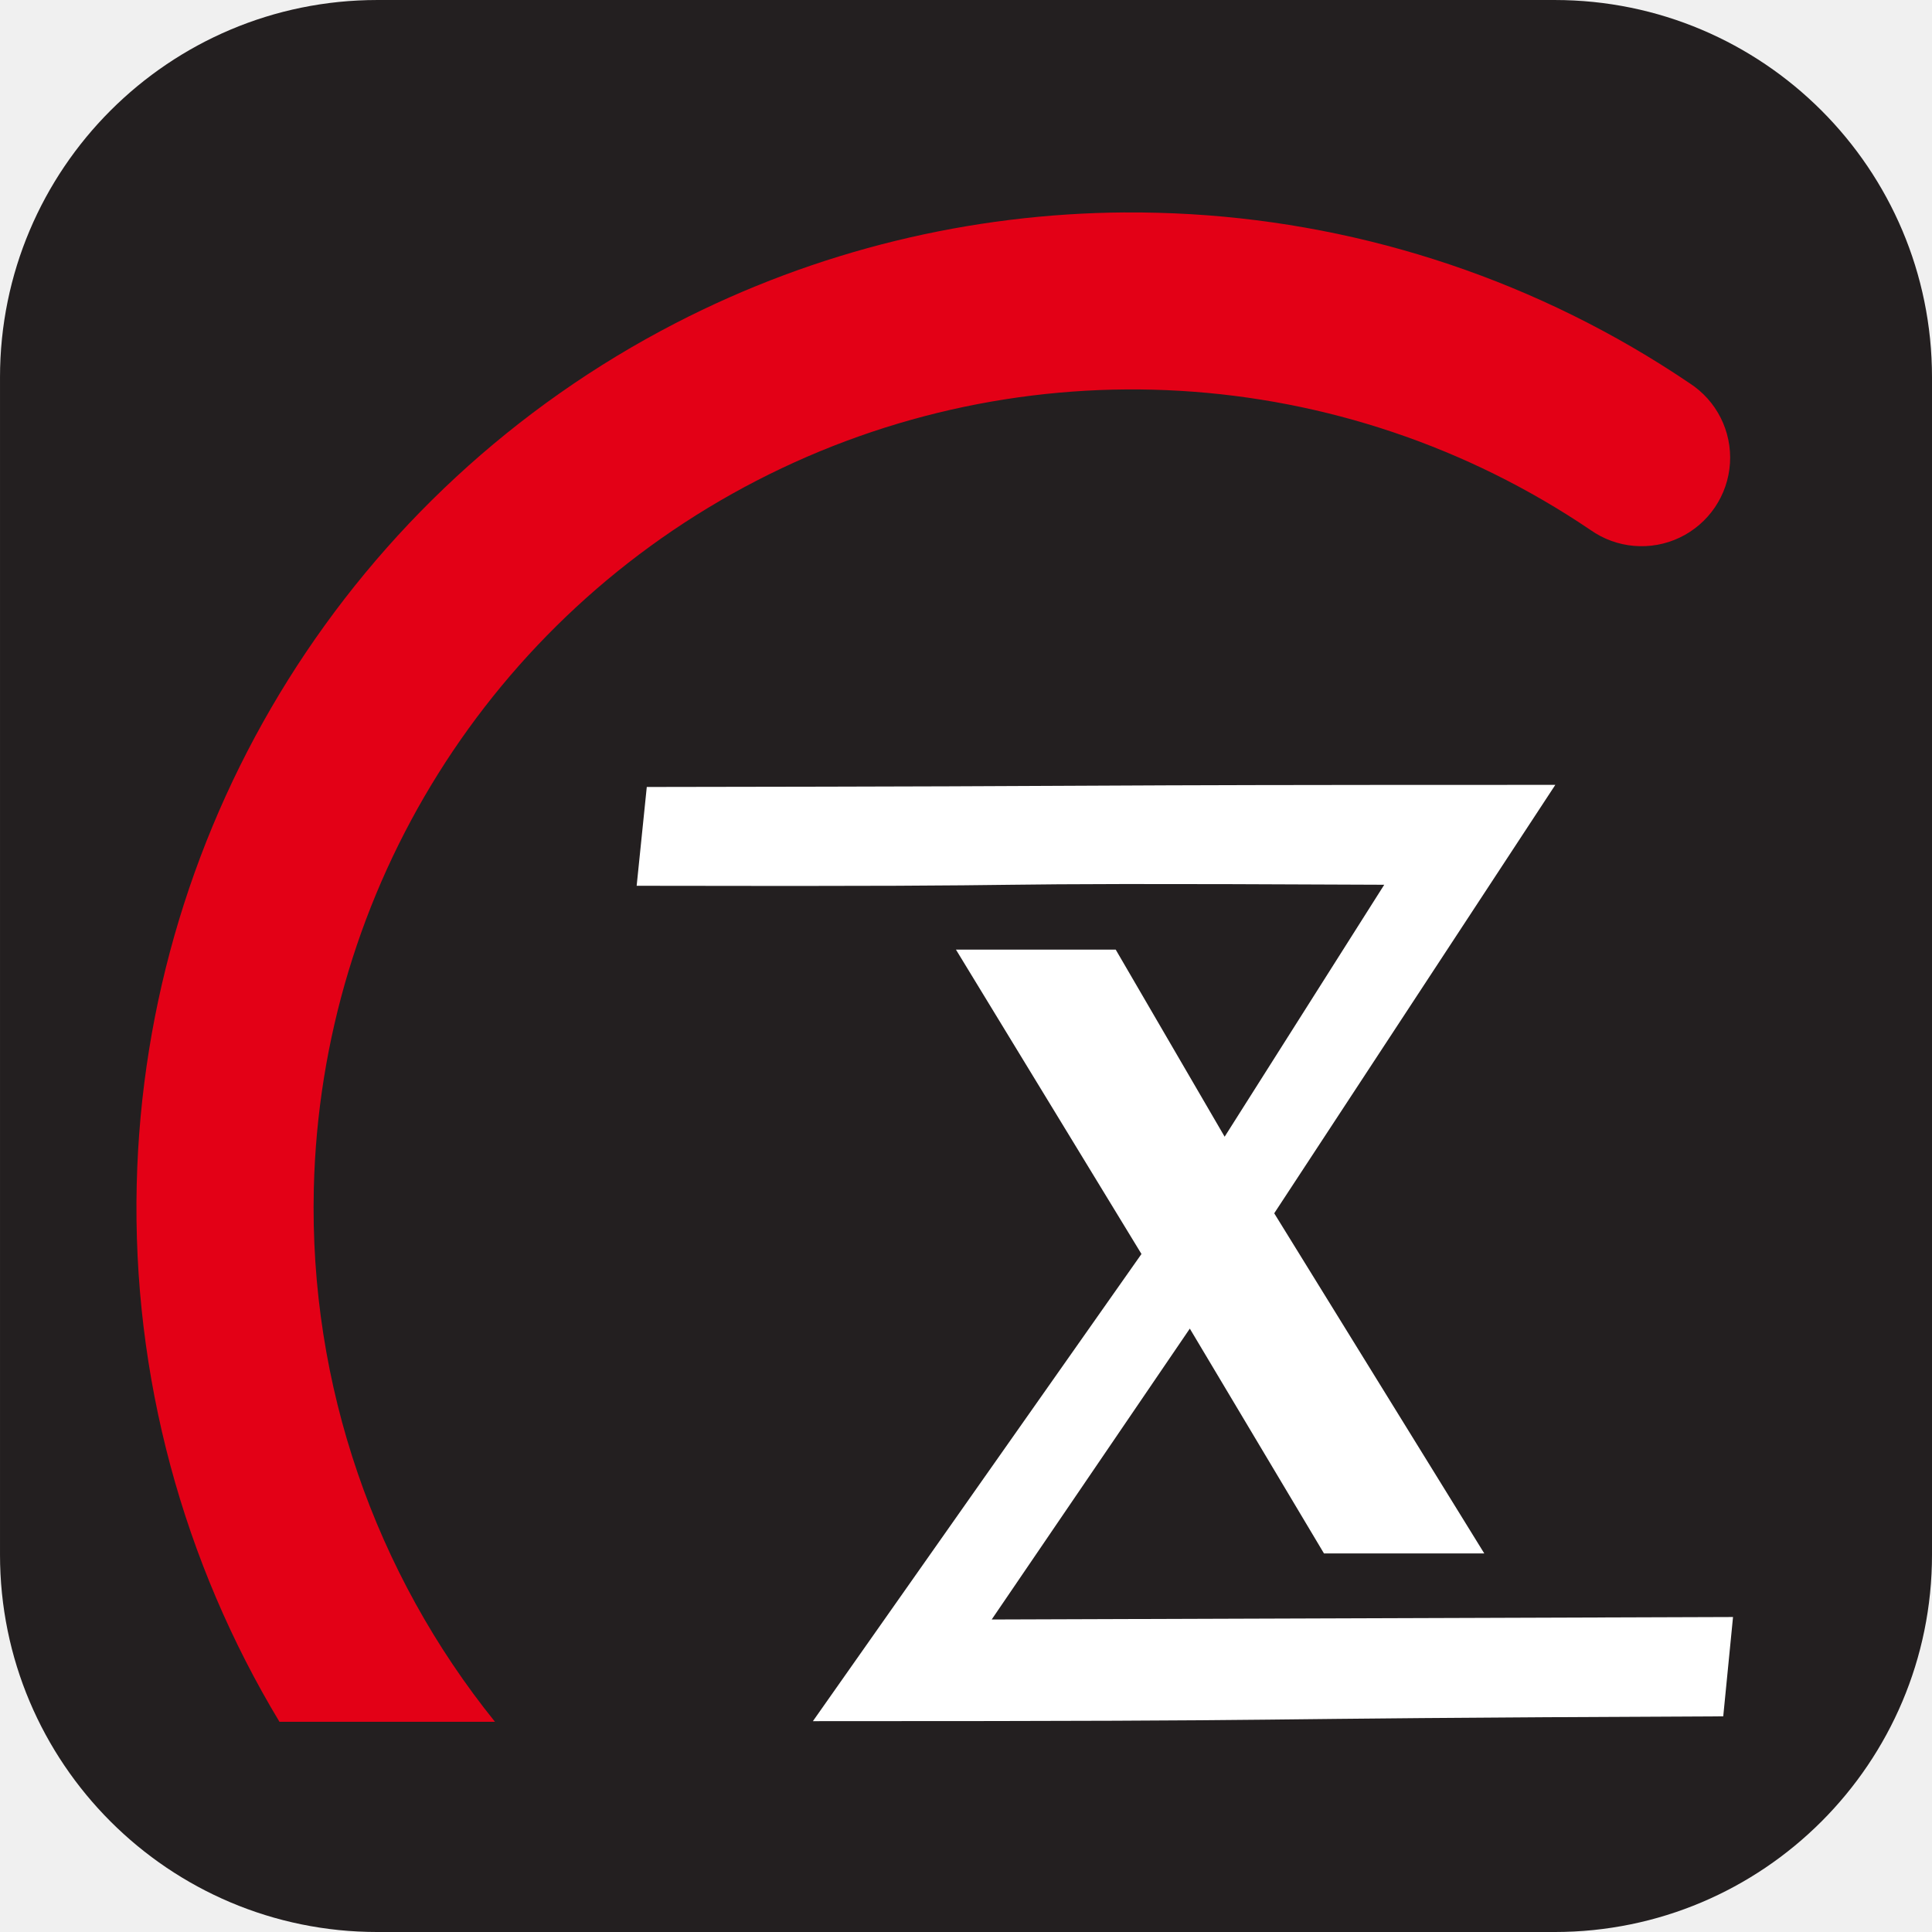
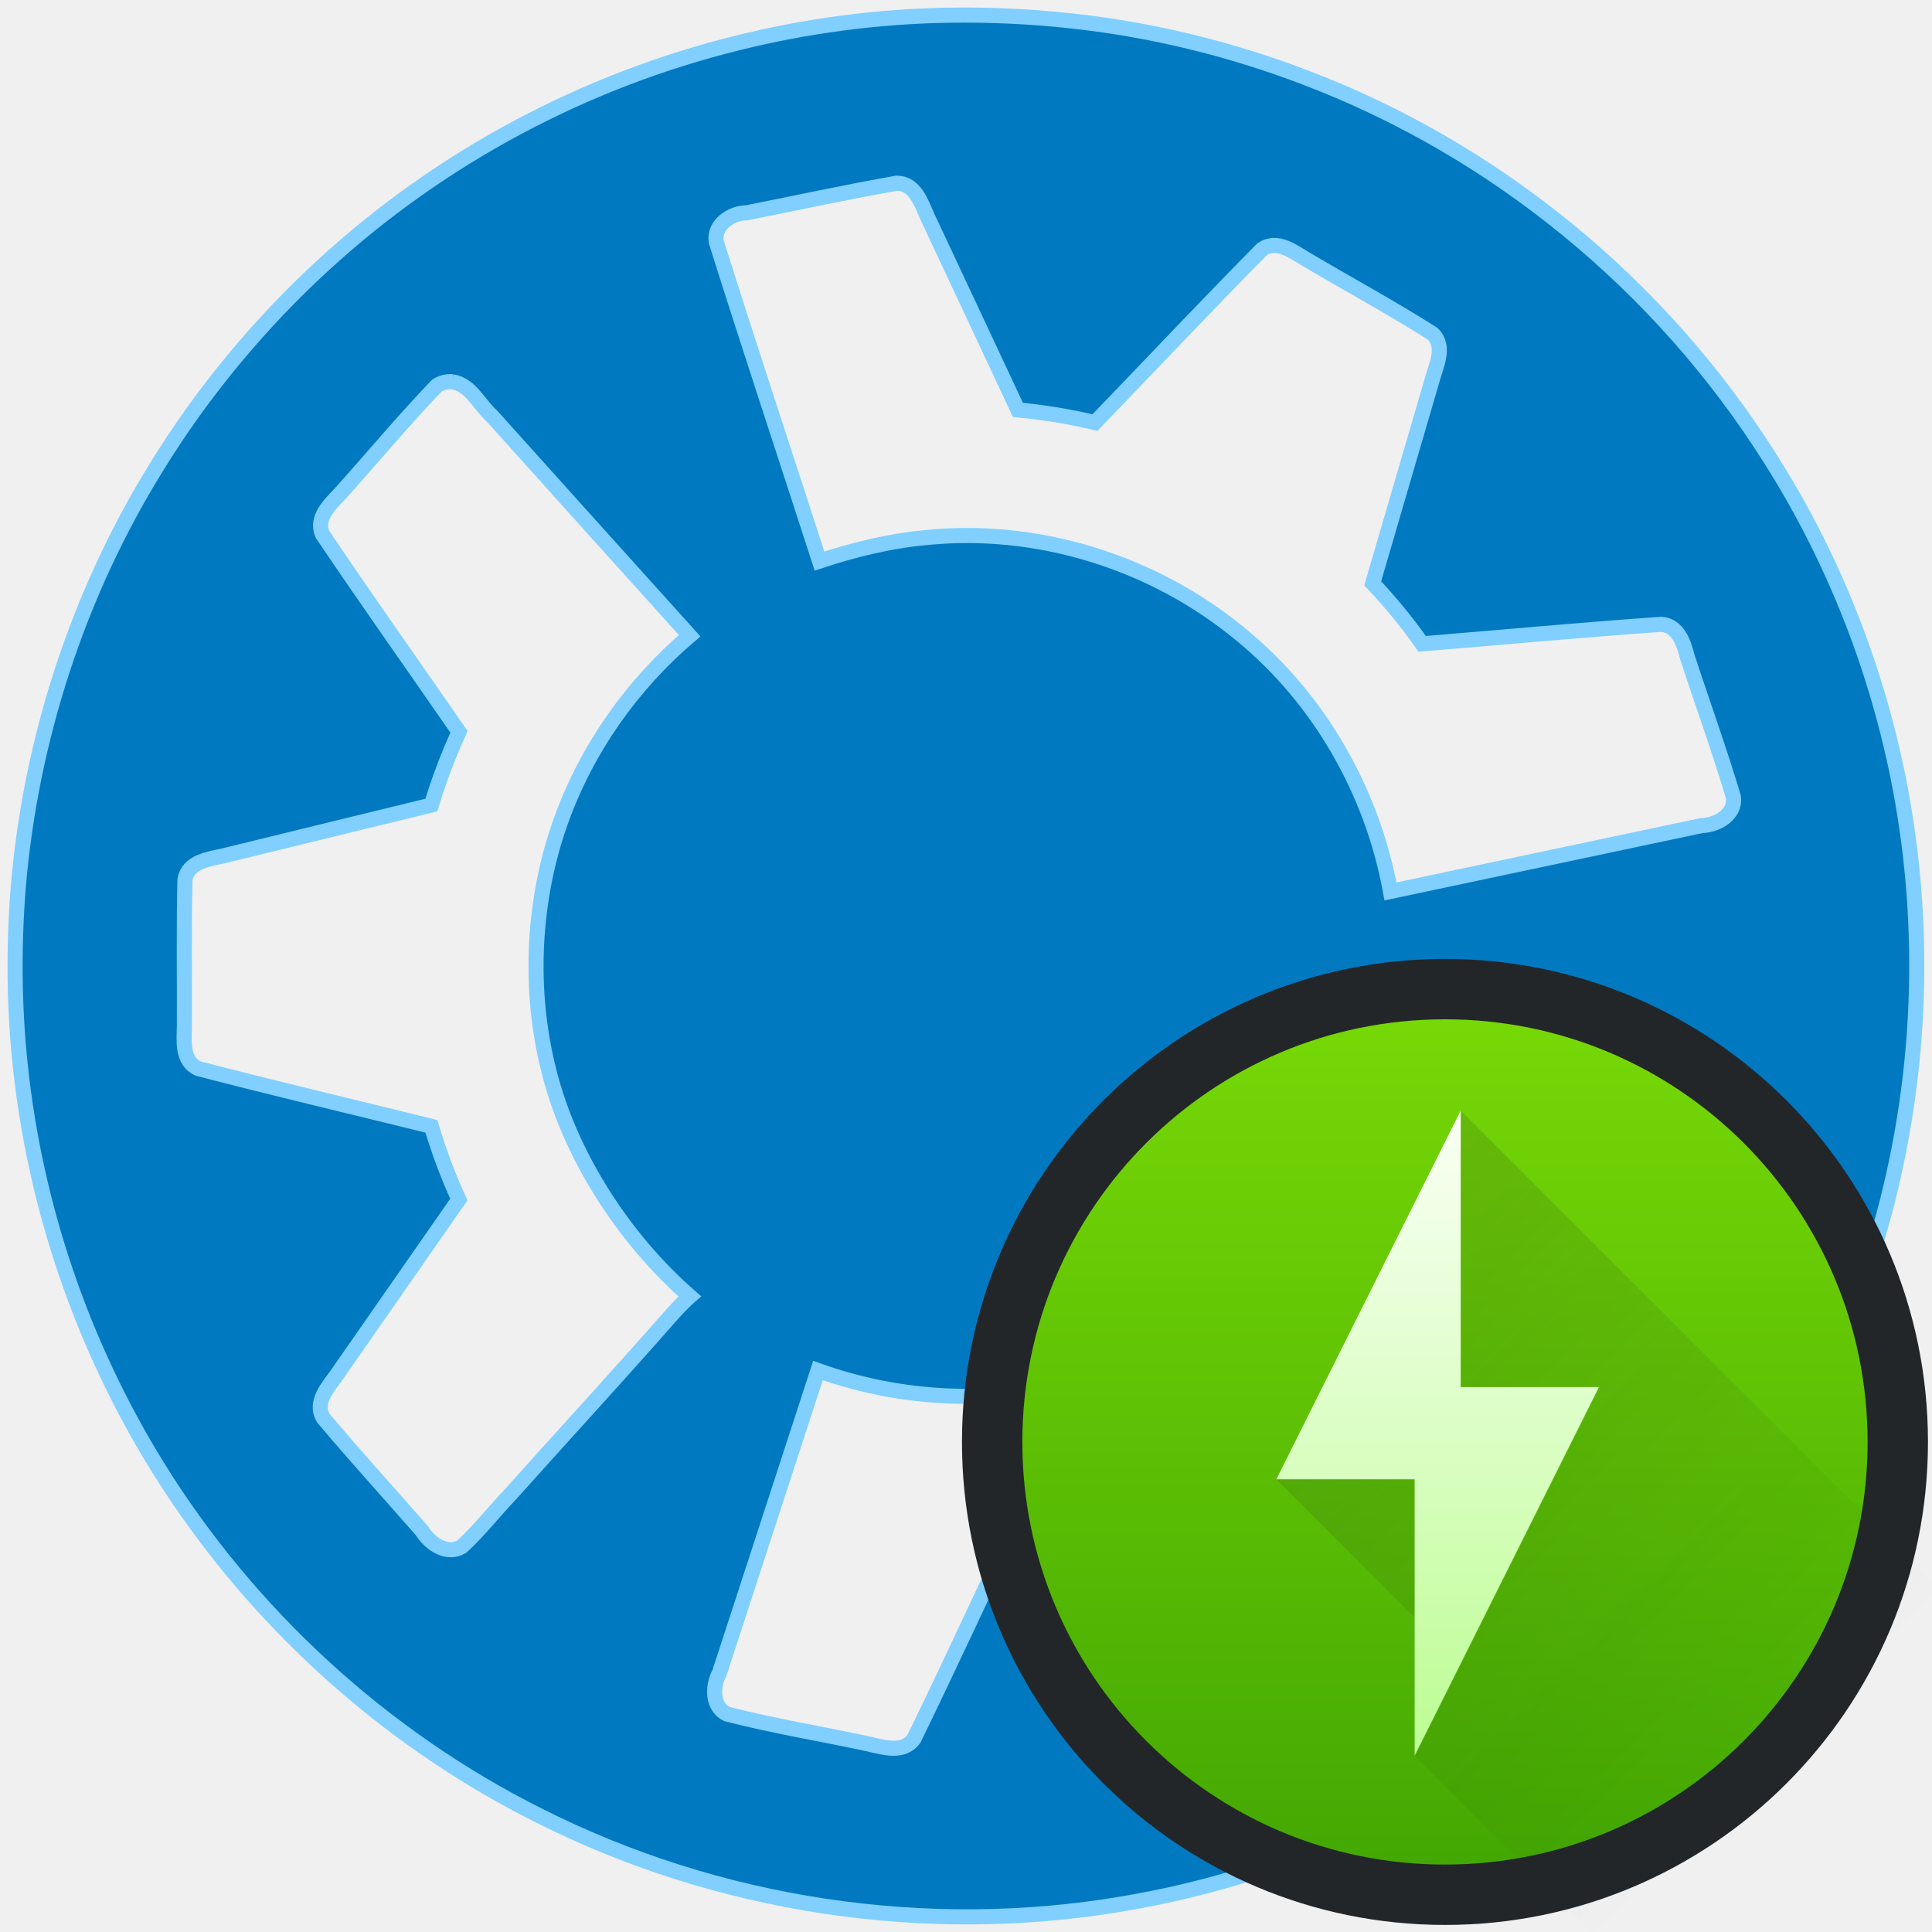
- <svg xmlns="http://www.w3.org/2000/svg" id="svg1331" version="1.1" viewBox="0 0 67.733 67.733" height="256" width="256">
-   <defs id="defs1325" />
-   <g transform="translate(-298.1608,-265.0458)" id="layer1">
-     <rect rx="13.229" ry="13.229" y="265.046" x="298.161" height="67.733" width="67.733" id="rect883" style="opacity:1;fill:#231f20;fill-opacity:1;stroke:none;stroke-width:9.992;stroke-linecap:square;stroke-linejoin:round;stroke-miterlimit:4;stroke-dasharray:none;stroke-opacity:1" />
-     <path id="path968-5" d="m 337.6,272.493 c -5.393,0.037 -10.795,1.323 -15.755,3.882 -11.339,5.85 -18.589,17.436 -18.891,30.192 -0.16,6.747 1.64,13.26 5.004,18.842 h 7.556 c -4.194,-5.199 -6.515,-11.792 -6.351,-18.695 0.248,-10.496 6.198,-20.006 15.529,-24.82 9.331,-4.814 20.53,-4.151 29.227,1.731 a 3.105,3.105 0 1 0 3.478,-5.143 c -5.285,-3.574 -11.338,-5.563 -17.487,-5.927 -0.769,-0.045 -1.539,-0.066 -2.309,-0.061 z" style="color:#000000;font-style:normal;font-variant:normal;font-weight:normal;font-stretch:normal;font-size:medium;line-height:normal;font-family:sans-serif;font-variant-ligatures:normal;font-variant-position:normal;font-variant-caps:normal;font-variant-numeric:normal;font-variant-alternates:normal;font-feature-settings:normal;text-indent:0;text-align:start;text-decoration:none;text-decoration-line:none;text-decoration-style:solid;text-decoration-color:#000000;letter-spacing:normal;word-spacing:normal;text-transform:none;writing-mode:lr-tb;direction:ltr;text-orientation:mixed;dominant-baseline:auto;baseline-shift:baseline;text-anchor:start;white-space:normal;shape-padding:0;clip-rule:nonzero;display:inline;overflow:visible;visibility:visible;opacity:1;isolation:auto;mix-blend-mode:normal;color-interpolation:sRGB;color-interpolation-filters:linearRGB;solid-color:#000000;solid-opacity:1;vector-effect:none;fill:#e30016;fill-opacity:1;fill-rule:nonzero;stroke:none;stroke-width:2.646;stroke-linecap:round;stroke-linejoin:miter;stroke-miterlimit:4;stroke-dasharray:none;stroke-dashoffset:0;stroke-opacity:1;color-rendering:auto;image-rendering:auto;shape-rendering:auto;text-rendering:auto;enable-background:accumulate" />
-     <path id="path970-8" d="m 352.688,292.562 c -19.847,0 -12.005,0.048 -31.852,0.074 l -0.355,3.464 c 17.889,0.04 8.335,-0.122 26.209,-0.036 l -5.595,8.833 -3.819,-6.559 h -5.601 l 6.504,10.671 -11.519,16.378 c 19.848,0 12.067,-0.086 31.915,-0.169 0.113,-1.162 0.23,-2.32 0.343,-3.482 l -25.99,0.087 6.946,-10.198 4.703,7.881 h 5.62 l -7.364,-11.924 z" style="color:#000000;font-style:normal;font-variant:normal;font-weight:normal;font-stretch:normal;font-size:medium;line-height:normal;font-family:sans-serif;font-variant-ligatures:normal;font-variant-position:normal;font-variant-caps:normal;font-variant-numeric:normal;font-variant-alternates:normal;font-feature-settings:normal;text-indent:0;text-align:start;text-decoration:none;text-decoration-line:none;text-decoration-style:solid;text-decoration-color:#000000;letter-spacing:normal;word-spacing:normal;text-transform:none;writing-mode:lr-tb;direction:ltr;text-orientation:mixed;dominant-baseline:auto;baseline-shift:baseline;text-anchor:start;white-space:normal;shape-padding:0;clip-rule:nonzero;display:inline;overflow:visible;visibility:visible;opacity:1;isolation:auto;mix-blend-mode:normal;color-interpolation:sRGB;color-interpolation-filters:linearRGB;solid-color:#000000;solid-opacity:1;vector-effect:none;fill:#ffffff;fill-opacity:1;fill-rule:nonzero;stroke:none;stroke-width:2.646;stroke-linecap:butt;stroke-linejoin:miter;stroke-miterlimit:4;stroke-dasharray:none;stroke-dashoffset:0;stroke-opacity:1;color-rendering:auto;image-rendering:auto;shape-rendering:auto;text-rendering:auto;enable-background:accumulate" />
-   </g>
+ <svg xmlns="http://www.w3.org/2000/svg" data-name="Layer 3" version="1.1" viewBox="0 0 128 128">
+   <defs>
+     <linearGradient id="linearGradient4320" x2="0" y1="538.798" y2="524.798" gradientTransform="matrix(3.05357,0,0,3.053568,-1126.397,-1528.929)" gradientUnits="userSpaceOnUse">
+       <stop stop-color="#bcfd93" offset="0" />
+       <stop stop-color="#fafff5" offset="1" />
+     </linearGradient>
+     <linearGradient id="linearGradient4210" x1="9" x2="23" y1="9" y2="23" gradientTransform="matrix(3.05357,0,0,3.053568,47.91875,46.09505)" gradientUnits="userSpaceOnUse">
+       <stop stop-color="#292c2f" offset="0" />
+       <stop stop-opacity="0" offset="1" />
+     </linearGradient>
+     <linearGradient id="linearGradient4149" x2="0" y1="545.798" y2="517.798" gradientTransform="matrix(2.142857,0,0,2.142855,-762.6341,-1044.034)" gradientUnits="userSpaceOnUse">
+       <stop stop-color="#42a603" offset="0" />
+       <stop stop-color="#78da06" offset="1" />
+     </linearGradient>
+   </defs>
+   <path d="m62.862 1.007c-4.711 0.076-9.424 0.699-13.978 1.834-10.164 2.504-19.622 7.555-27.35 14.616-4.27 3.902-8.095 8.488-11.149 13.462-5.196 8.369-8.368 18.088-9.183 27.949-0.301 3.853-0.274 7.861 0.142 11.732 0.989 9.369 4.115 18.527 9.089 26.565 6.058 9.787 14.901 17.926 25.25 23.108 11.851 5.987 25.684 8.1 38.828 5.839 9.889-1.674 19.553-5.808 27.557-11.921 12.164-9.189 20.737-22.843 23.693-37.792 1.48-7.395 1.622-15.071 0.429-22.474-1.327-8.309-4.404-16.479-8.92-23.561-7.23-11.466-18.2-20.476-30.894-25.268-4.946-1.885-10.126-3.135-15.329-3.703-2.732-0.304-5.425-0.426-8.185-0.387zm-3.439 11.129c1.202 0.012 1.609 1.3 2.011 2.205 2.01 4.268 4.002 8.545 6.005 12.816 1.718 0.161 3.425 0.442 5.104 0.842 3.685-3.822 7.328-7.693 11.057-11.469 0.996-0.708 2.08 0.145 2.939 0.652 2.787 1.649 5.647 3.195 8.375 4.928 0.894 0.881 0.204 2.135-0.051 3.135-1.306 4.468-2.612 8.936-3.918 13.404 1.187 1.255 2.285 2.594 3.279 4.008 5.282-0.43 10.567-0.926 15.85-1.295 1.122 0.086 1.492 1.277 1.724 2.191 1.011 3.095 2.126 6.158 3.051 9.278 0.127 1.158-1.103 1.839-2.114 1.866-6.87 1.454-13.741 2.907-20.611 4.363-1.204-6.601-4.716-12.781-9.93-17.033-5.786-4.79-13.494-7.191-20.945-6.4-2.372 0.223-4.697 0.8-6.955 1.546-2.281-7.056-4.619-14.094-6.844-21.164-0.167-1.133 1.01-1.909 2.028-1.912 3.314-0.654 6.621-1.38 9.945-1.961zm-29.459 13.158c1.238 0.196 1.759 1.5 2.617 2.257 4.365 4.86 8.735 9.717 13.111 14.568-3.808 3.239-6.782 7.452-8.49 12.154-1.903 5.237-2.225 11.235-0.828 16.709 1.403 5.599 4.983 11.111 9.327 14.906 0 0-0.467 0.403-1.14 1.147-3.505 4.001-7.126 7.923-10.675 11.892-1.111 1.165-2.112 2.454-3.289 3.543-0.998 0.59-2.116-0.201-2.644-1.055-2.175-2.487-4.404-4.934-6.53-7.459-0.625-1.05 0.317-2.062 0.895-2.875l8.082-11.609c-0.721-1.572-1.325-3.196-1.822-4.852-5.151-1.276-10.324-2.489-15.455-3.828-1.104-0.505-0.917-1.864-0.906-2.857 0.016-3.226-0.043-6.46 0.039-9.682 0.238-1.181 1.585-1.34 2.556-1.552 4.588-1.129 9.179-2.242 13.768-3.364 0.499-1.655 1.11-3.277 1.832-4.848-3.013-4.361-6.086-8.687-9.043-13.082-0.493-1.106 0.524-2.02 1.207-2.743 2.121-2.371 4.167-4.822 6.366-7.116 0.301-0.194 0.667-0.292 1.023-0.254zm62.6 43.764c7.127 1.546 14.277 2.998 21.393 4.588 0.489 0.104 0.48 0.86 1.045 0.719 0.313 0.24-0.298 1.084-0.349 1.563-1.127 3.329-2.205 6.681-3.395 9.983-0.597 1.033-1.914 0.77-2.893 0.657-4.716-0.393-9.431-0.801-14.146-1.2-0.996 1.413-2.091 2.756-3.285 4.006 1.467 5.107 3.029 10.193 4.414 15.318 0.086 1.244-1.236 1.741-2.119 2.252-2.805 1.578-5.558 3.277-8.407 4.759-1.209 0.34-1.956-0.894-2.692-1.612-3.224-3.363-6.448-6.727-9.672-10.09-1.681 0.401-3.389 0.681-5.109 0.842-2.264 4.785-4.478 9.601-6.797 14.355-0.715 0.992-2.029 0.566-3.01 0.344-3.126-0.676-6.302-1.187-9.392-1.987-1.006-0.511-0.948-1.864-0.482-2.73 2.175-6.675 4.35-13.35 6.524-20.025 6.116 2.202 13.045 2.315 19.139 0.137 7.386-2.565 13.652-8.251 16.743-15.454 0.922-2.088 1.563-4.292 2.001-6.53 0.163 0.035 0.327 0.07 0.49 0.105z" fill="#0079c1" stroke="#80cfff" />
+   <rect x="65.733" y="65.532" width="60" height="60" rx="30" fill="url(#linearGradient4149)" stroke-width="2.143" />
+   <path d="m96.776 73.577v18.321h0.346v2.517l-12.56 3.59 9.161 9.161v9.161l18.476 18.476c5.001-1.927 9.531-4.769 13.413-8.308 6e-3 -6e-3 0.012-0.012 0.018-0.018 2.11-1.926 4.015-4.065 5.702-6.381 0.012-0.015 0.025-0.027 0.036-0.042 0.015-0.019 0.021-0.041 0.036-0.06 0.368-0.509 0.751-1.007 1.097-1.533l-0.06-0.06c1.23-1.869 2.364-3.806 3.292-5.869z" fill="url(#linearGradient4210)" fill-rule="evenodd" opacity=".2" stroke-width="3.054" />
+   <path d="m96.776 73.577-12.214 24.429h9.161v18.321l12.214-24.429h-9.161z" fill="url(#linearGradient4320)" fill-rule="evenodd" stroke-width="3.054" />
+   <path class="ColorScheme-Text" d="m95.733 63.532c-17.673 0-32 14.327-32 32 0 17.673 14.327 32 32 32 17.673 0 32-14.327 32-32 0-17.673-14.327-32-32-32zm0 4c15.464-2e-6 28 12.536 28 28 0 15.464-12.536 28-28 28-15.464-1e-5 -28-12.536-28-28 0-15.464 12.536-28 28-28z" color="#232629" fill="#232629" stroke-width="4" />
</svg>
